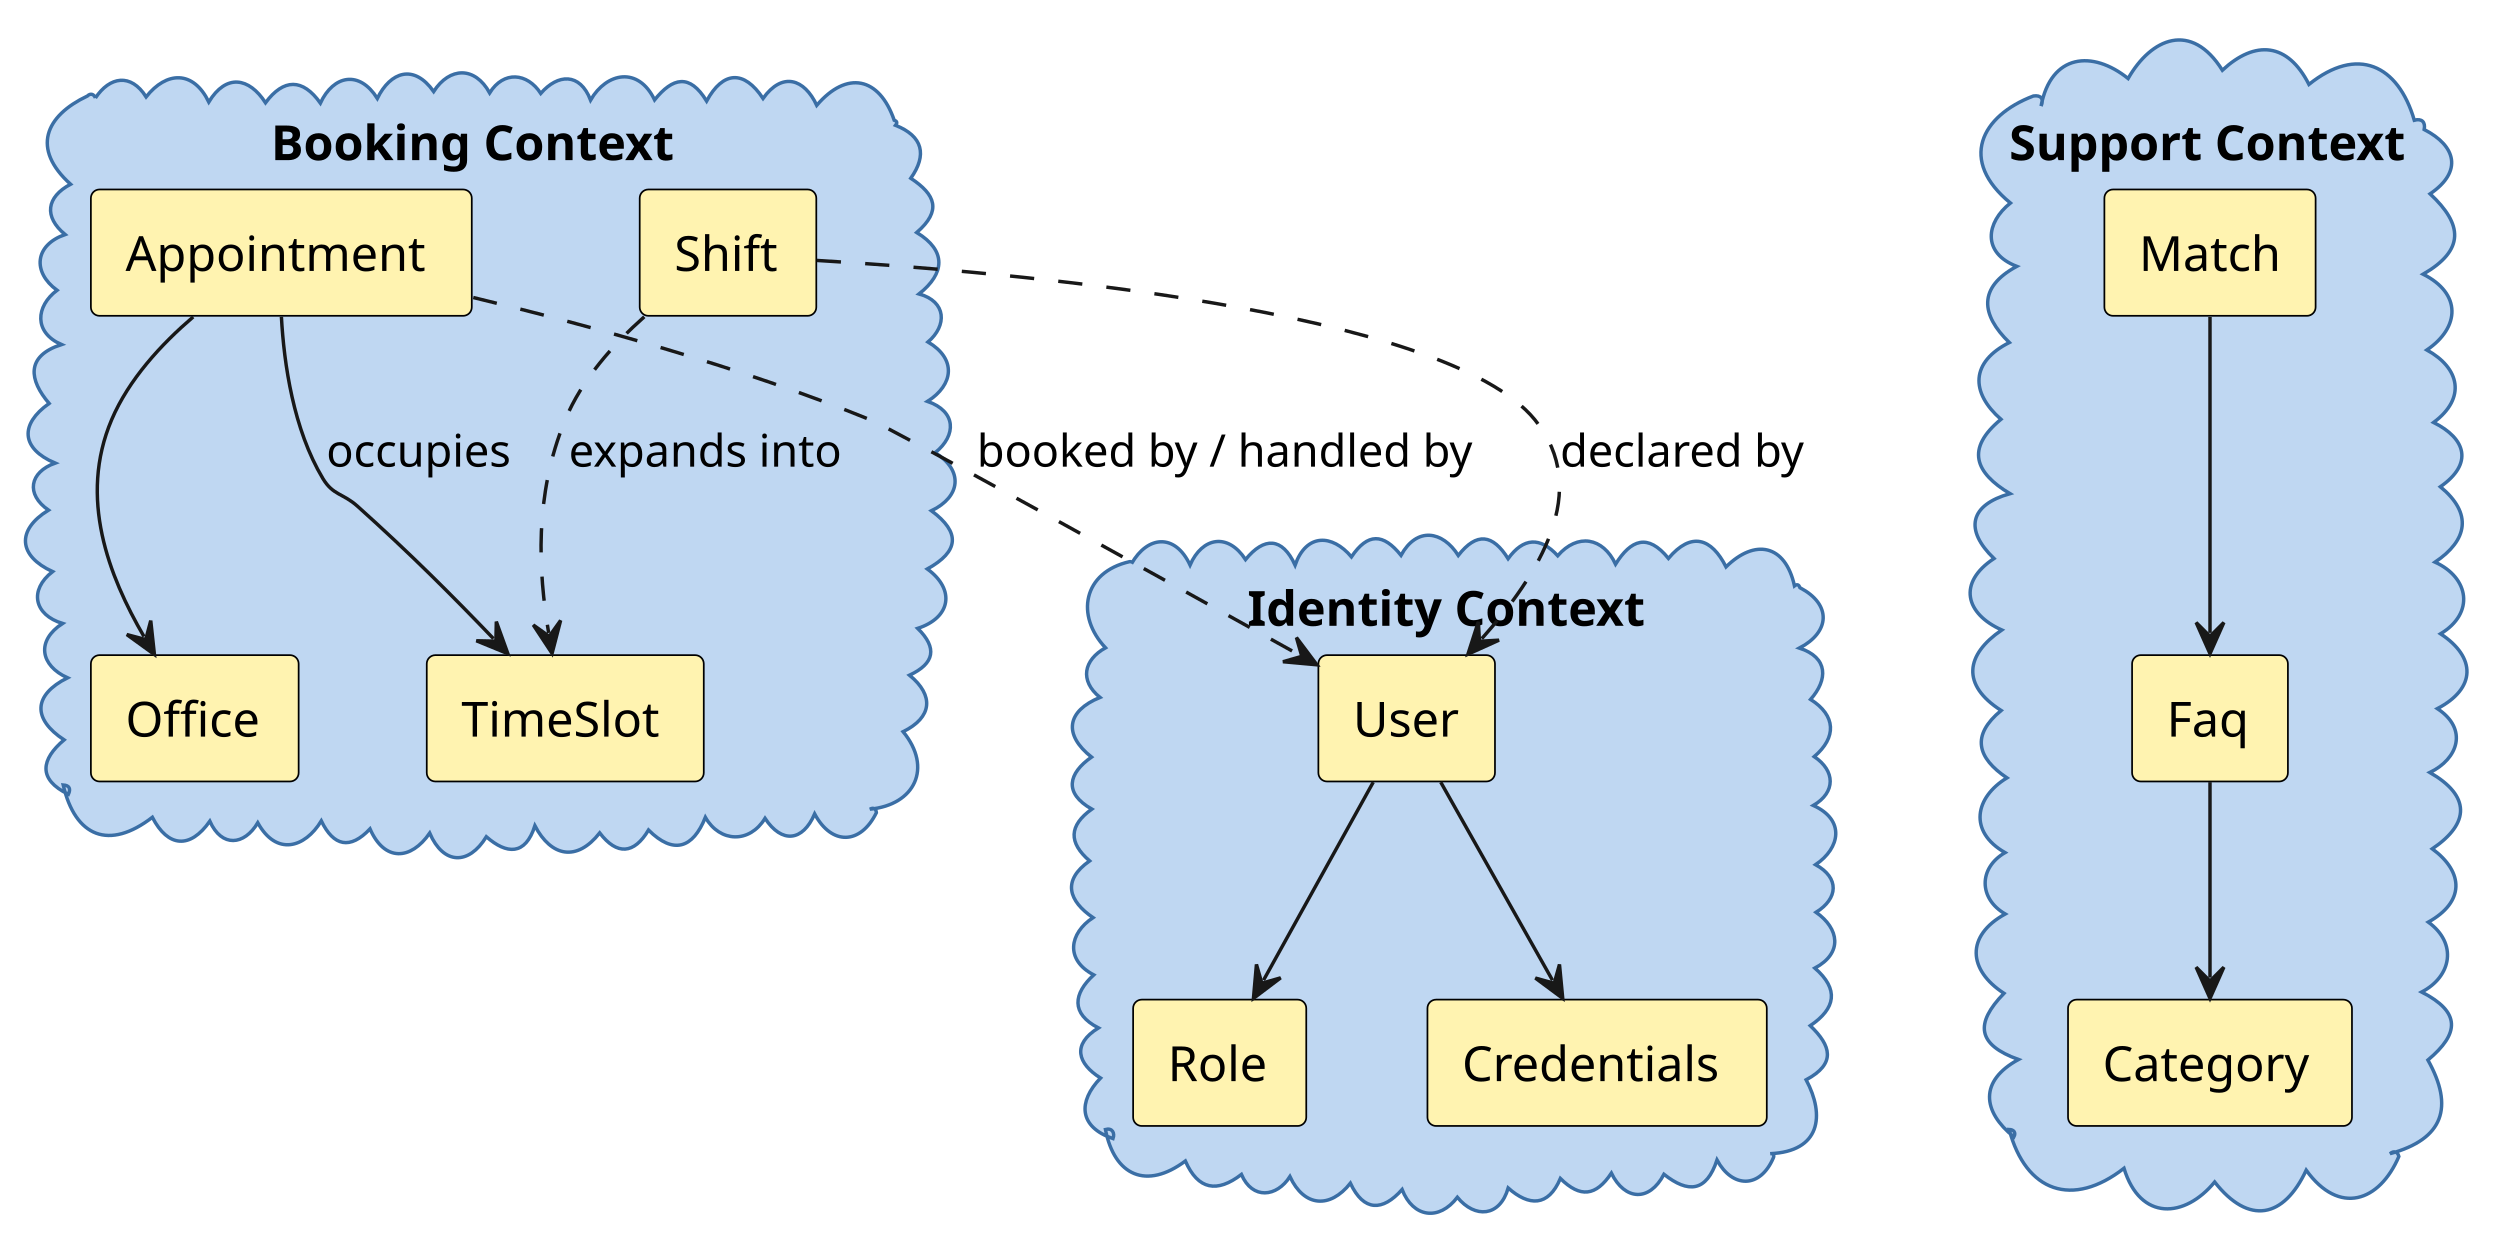
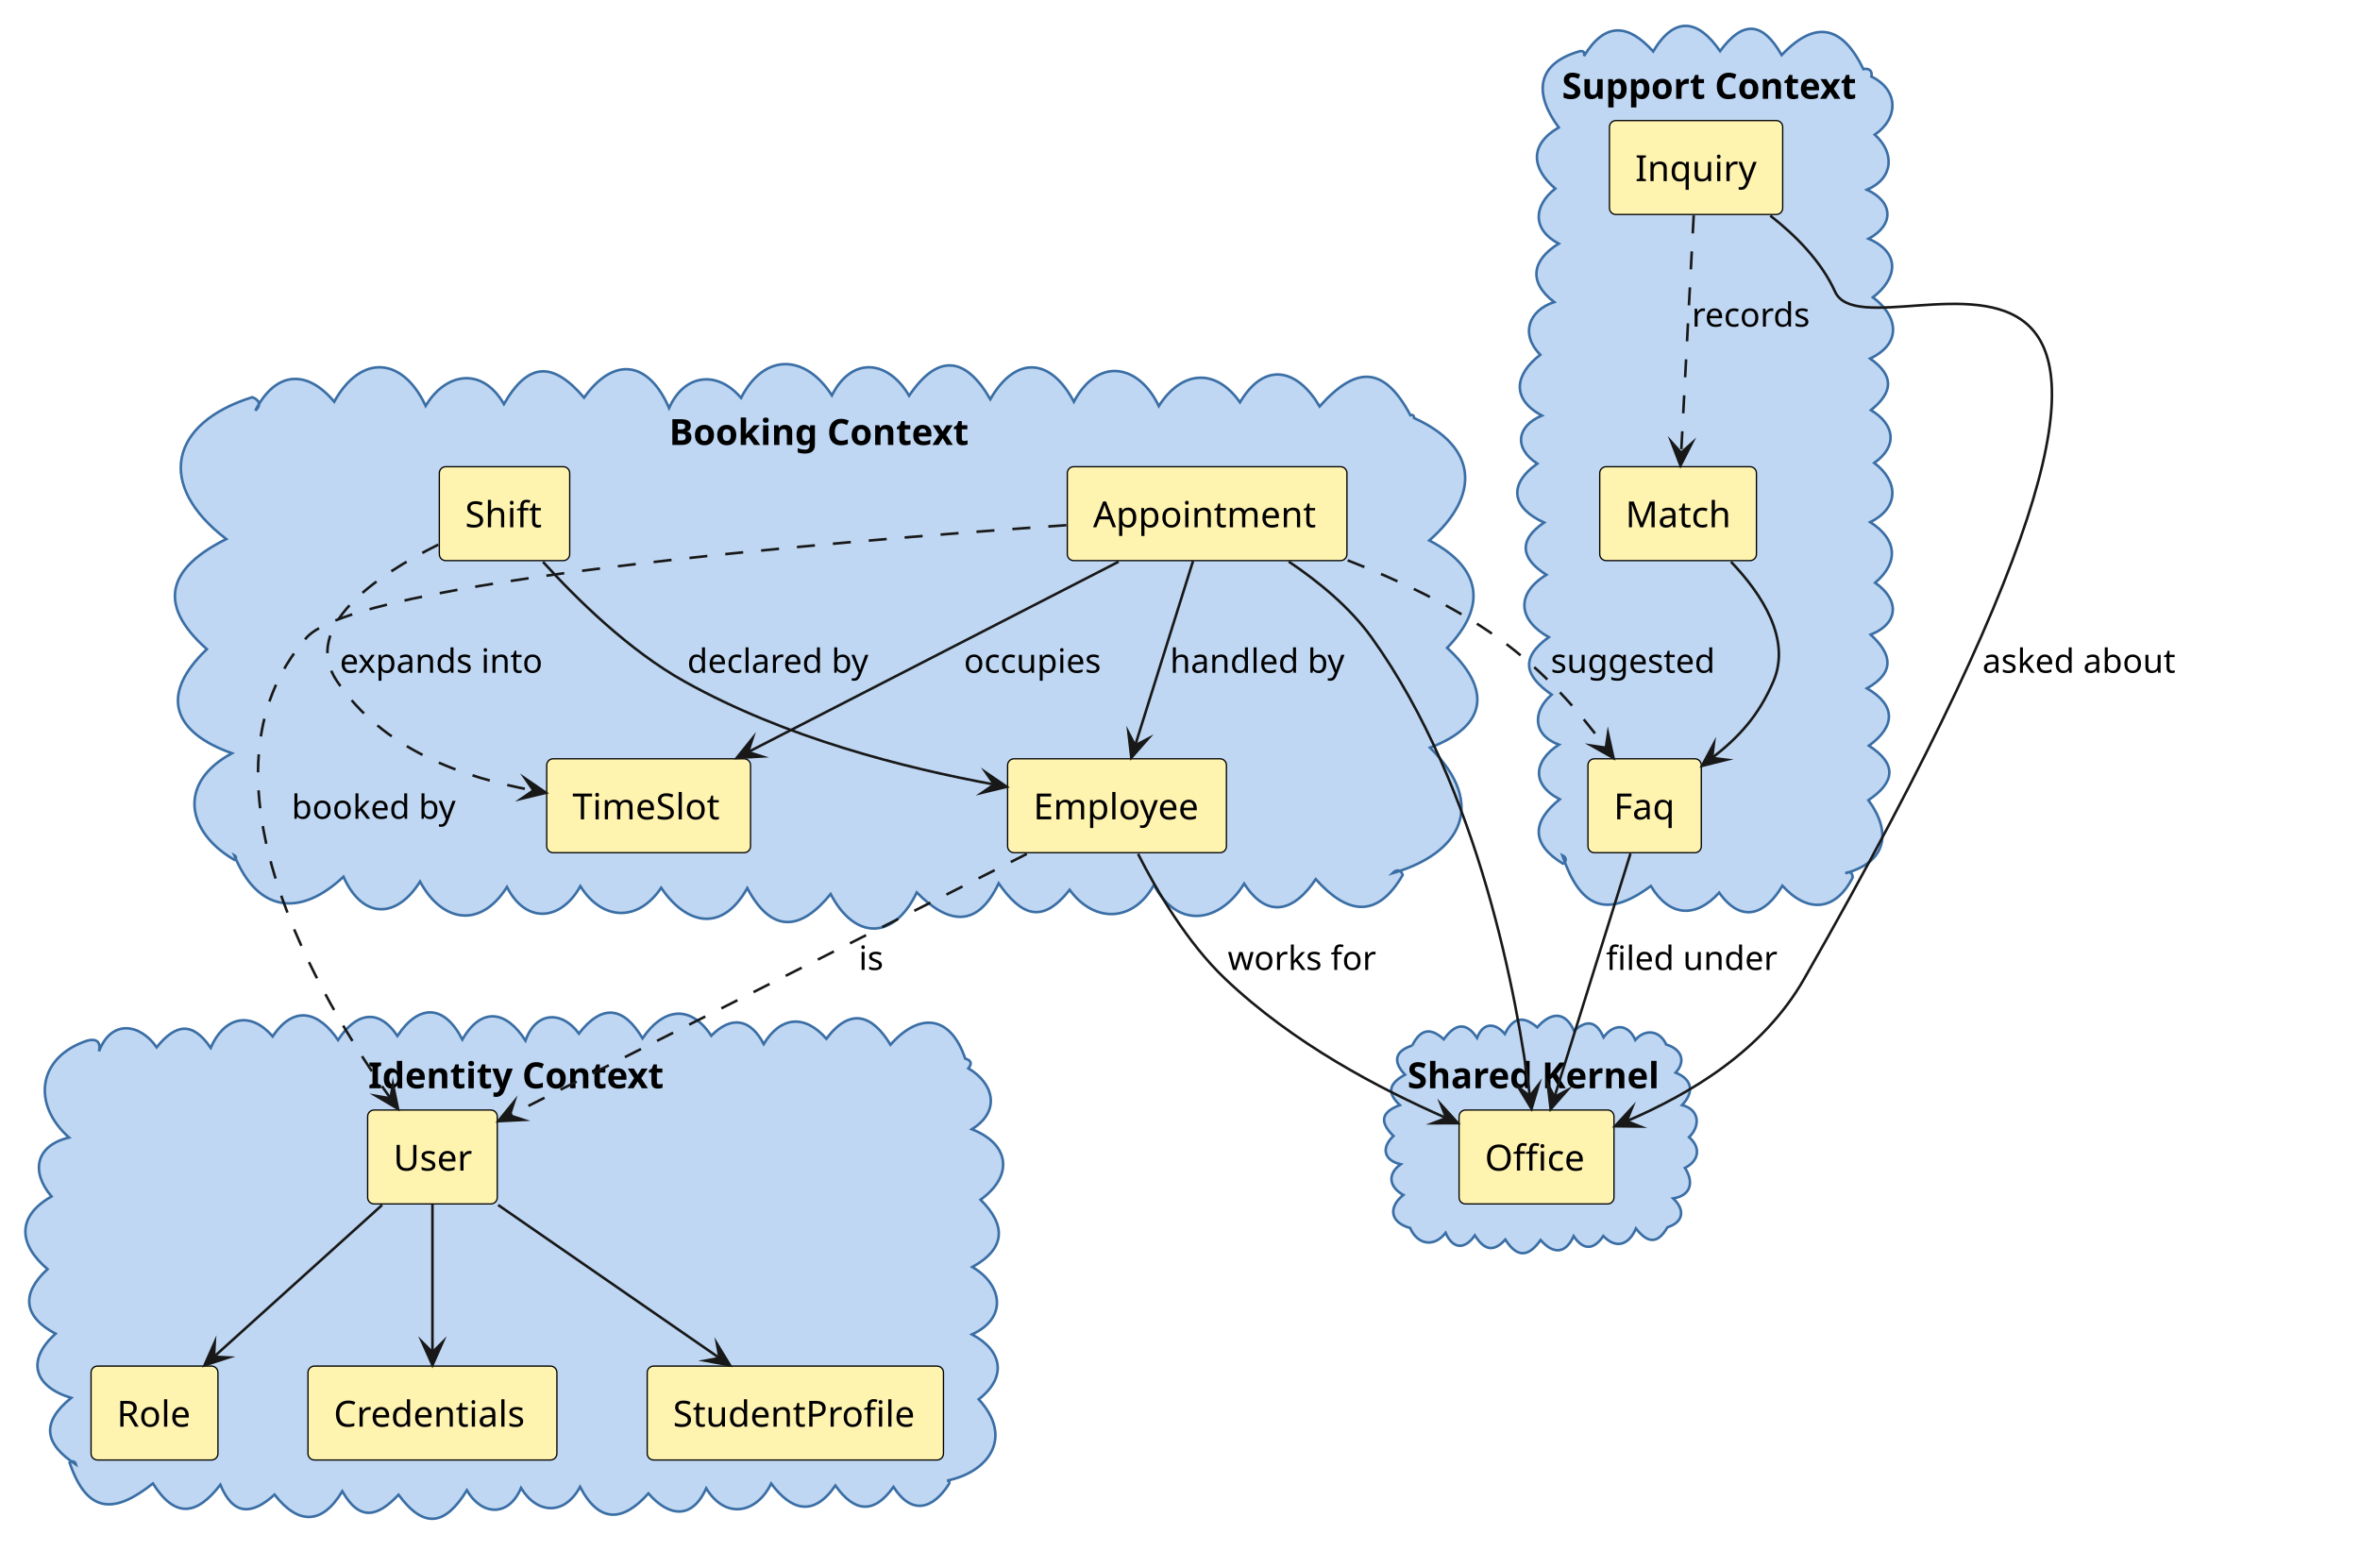
- <svg xmlns="http://www.w3.org/2000/svg" contentStyleType="text/css" height="360px" preserveAspectRatio="none" style="width:722px;height:360px;background:#FFFFFF;" version="1.1" viewBox="0 0 722 360" width="722px" zoomAndPan="magnify">
+ <svg xmlns="http://www.w3.org/2000/svg" version="1.1" data-diagram-type="DESCRIPTION" style="width:917px;height:609px;background:#FFFFFF;" width="917px" height="609px" viewBox="0 0 917 609" zoomAndPan="magnify" preserveAspectRatio="none" contentStyleType="text/css">
  <defs />
-   <g>
-     <g id="cluster_Booking Context">
-       <path d="M27.547,28.314 C31.644,22.095 37.796,21.004 42.196,27.979 C48.063,20.569 55.786,20.195 60.302,29.448 C65.306,21.25 71.892,22.283 76.681,29.673 C81.902,22.65 87.392,22.552 92.523,29.772 C96.331,21.63 103.816,20.213 108.971,28.416 C112.766,20.687 119.514,18.352 125.242,26.426 C129.879,19.292 137.142,19.082 141.411,26.826 C145.457,20.366 152.252,20.979 156.172,26.975 C161.093,21.318 167.46,20.875 170.558,28.893 C175.204,20.883 184.35,19.087 189.044,28.843 C194.276,22.371 199.159,21.14 204.069,29.177 C208.794,20.499 214.852,20.117 220.364,28.423 C225.938,20.654 232.288,22.715 235.874,30.416 C244.566,20.256 253.921,22.189 258.247,34.721 C259.134,35.021 259.174,35.51 258.644,36.192 C266.528,39.341 267.82,44.694 263.036,51.481 C270.199,56.23 272.053,60.815 264.754,67.148 C273.448,72.431 272.871,78.992 265.426,84.887 C273.409,87.102 273.553,94.027 268.01,98.762 C276.319,103.674 275.415,111.13 267.875,115.918 C276.176,118.794 276.329,125.681 270.091,130.731 C278.285,135.92 277.509,143.4 269.004,147.507 C277.507,153.839 276.954,159.238 267.816,164.323 C275.997,170.283 274.597,178.399 265.03,181.476 C270.796,187.158 269.914,191.59 262.669,195 C269.864,200.901 269.216,207.178 260.823,211.314 C269.405,221.769 264.204,232.452 251.247,233.691 C252.245,233.096 253.024,233.598 253.101,234.697 C248.545,243.993 240.207,244.267 235.273,235.061 C231.795,243.095 225.783,243.661 220.936,236.339 C216.472,243.617 207.935,243.402 203.716,236.051 C200.103,245.035 194.508,246.898 187.29,239.713 C183.103,246.741 178.183,247.076 173.195,240.546 C166.565,248.951 159.207,247.472 154.482,238.494 C151.689,247.161 146.359,246.787 140.456,241.656 C135.345,249.967 128.086,249.792 124.092,240.612 C118.649,248.474 111.06,248.956 106.859,239.385 C101.098,245.5 96.351,244.417 92.793,237.083 C87.97,244.988 79.781,247.257 74.446,237.619 C70.522,244.196 64.052,244.846 60.594,237.167 C54.908,245.261 48.536,244.795 43.998,236.036 C31.531,245.652 21.752,241.772 18.247,226.691 C20.108,226.829 20.462,227.833 19.758,229.401 C10.807,225.037 11.859,219.284 18.506,213.677 C9.339,207.625 9.553,200.75 19.493,195.75 C11.612,192.17 10.374,185.062 18.058,180.058 C9.863,177.576 8.267,170.461 15.182,165.078 C5.316,160.567 4.608,153.118 14,147.326 C7.338,142.719 8.549,136.372 15.914,133.741 C6.053,129.544 5.633,122.556 14.186,116.513 C8.414,109.775 7.329,102.868 17.734,99.505 C9.729,96.001 10.278,88.478 16.47,83.829 C9.22,78.502 10.088,70.747 18.8,67.731 C12.59,62.59 13.386,56.913 20.378,53.206 C8.973,42.923 13.067,33.498 25.247,27.721 C26.139,26.821 27.178,27.189 27.547,28.314 " fill="#BFD7F2" style="stroke:#3A6EA5;stroke-width:1.0;" />
-       <text fill="#000000" font-family="sans-serif" font-size="14" font-weight="bold" lengthAdjust="spacing" textLength="120" x="78.247" y="46.256">Booking Context</text>
+   <g font-family="sans-serif" lengthAdjust="spacing">
+     <g class="cluster" data-qualified-name="Shared Kernel" id="ent0001" data-source-line="13">
+       <path d="M548.731,406.237 C551.878,399.988 555.662,398.971 560.996,403.82 C565.023,398.222 569.379,396.478 573.928,403.277 C576.27,397.197 580.876,397.261 584.723,401.739 C587.902,395.266 591.876,394.553 597.317,399.169 C602.337,393.519 607.917,392.436 611.626,400.533 C616.732,395.978 620.313,396.882 623.073,403.039 C626.9,397.747 632.583,397.575 635.413,404.081 C639.359,399.527 644.968,400.424 647.428,405.866 C652.877,407.413 655.469,411.937 651.099,416.785 C657.715,419.473 658.303,424.446 653.591,429.377 C660.475,431.182 660.73,437.581 656.305,441.848 C661.041,445.948 660.113,451.065 654.704,453.808 C658.126,459.106 657.316,464.457 650.127,465.657 C654.658,469.894 654.395,474.785 647.923,476.856 C643.943,483.67 640.139,482.989 635.657,477.352 C633.073,483.413 628.2,485.686 622.978,480.265 C619.318,485.756 615.167,485.907 611.466,480.308 C608.164,487.478 603.408,487.247 598.615,481.831 C593.849,488.551 589.481,488.801 584.908,481.641 C579.998,487.044 576.493,485.325 573.061,480.008 C569.217,485.609 564.515,485.475 561.704,479.033 C557.192,484.866 550.755,483.634 547.924,477.152 C540.31,475.067 539.168,469.222 545.276,464.308 C539.878,461.317 538.82,456.286 544.267,452.378 C537.538,450.865 536.656,445.863 541.441,441.388 C535.952,435.984 536.576,432.137 543.924,429.391 C538.425,424.268 540.106,420.762 545.946,417.58 C541.143,412.537 541.896,408.422 548.731,406.237" style="stroke:#3A6EA5;stroke-width:1;" fill="#BFD7F2" />
+       <text x="546.864" y="422.845" fill="#000" font-size="14" textLength="100.338" font-weight="700">Shared Kernel</text>
    </g>
-     <g id="cluster_Support Context">
-       <path d="M589.458,30.642 C592.334,15.517 604.303,14.39 614.6,22.672 C621.279,10.98 632.856,6 641.818,20.279 C651.352,11.43 660.714,12.31 666.821,24.376 C680.783,13.163 692.564,18.643 697.247,34.721 C699.41,34.151 700.527,35.221 700.109,37.404 C709.345,42.148 711.292,49.526 701.813,55.986 C711.302,64.85 711.89,72.195 699.805,79.192 C710.892,84.765 710.537,94.478 700.883,101.073 C710.428,106.348 712.295,114.959 702.834,122.005 C712.228,126.708 714.337,133.887 704.782,140.578 C714.126,148.294 712.7,155.954 703.251,162.348 C713.091,166.837 714.783,177.043 704.833,183.044 C715.148,189.847 715.16,198.759 703.92,204.651 C712.911,210.598 709.87,219.163 701.748,223.094 C713.427,229.814 713.455,237.694 702.453,245.14 C711.744,252.017 711.712,260.505 701.299,266.308 C709.781,272.456 708.039,281.968 699.388,286.495 C710.729,292.327 710.364,298.436 701.182,306.142 C708.744,319.684 705.75,328.966 690.247,333.181 C691.323,332.245 692.46,332.568 692.796,333.984 C687.17,347.114 675.564,351.15 666.033,337.954 C659.563,351.823 649.472,353.955 639.593,341.358 C630.982,351.847 618.109,352.799 613.405,337.405 C598.55,348.958 585.057,344.303 580.247,326.181 C581.537,326.228 582.296,327.052 581.617,328.346 C572.442,320.949 571.575,312.176 582.934,305.989 C571.014,301.702 570.25,295.63 578.748,286.873 C568.405,280.17 567.577,270.315 579.112,263.96 C571.438,259.533 571.341,250.711 579.055,246.235 C568.394,240.125 570.371,230.258 579.605,224.654 C571.054,218.887 569.139,212.446 577.926,205.184 C566.407,197.83 567.578,189.113 578.113,181.936 C567.588,177.255 565.262,168.285 575.87,161.305 C567.285,153.014 568.772,145.87 580.475,142.565 C570.399,136.517 567.578,129.616 577.874,121.099 C568.971,113.296 569.134,104.541 580.289,98.923 C572.063,90.921 571.159,83.02 582.44,76.925 C572.329,73.031 573.534,64.242 580.607,58.627 C565.633,46.377 572.058,33.49 587.247,27.721 C589.484,27.404 590.345,28.595 589.458,30.642 " fill="#BFD7F2" style="stroke:#3A6EA5;stroke-width:1.0;" />
-       <text fill="#000000" font-family="sans-serif" font-size="14" font-weight="bold" lengthAdjust="spacing" textLength="117" x="580.247" y="46.256">Support Context</text>
+     <g class="cluster" data-qualified-name="Booking Context" id="ent0003" data-source-line="17">
+       <path d="M99.201,159.557 C106.881,144.478 119.008,143.125 129.858,156.09 C140.384,137.187 156.586,138.835 165.39,157.71 C173.166,144.7 187.385,142.363 195.799,157.009 C205.363,140.44 214.919,140.524 226.943,154.501 C238.872,137.84 252.292,140.709 259.981,158.56 C265.841,145.282 278.667,143.708 287.948,154.603 C297.079,136.711 313.177,137.841 323.235,153.633 C331.211,137.913 345.392,140.237 353.238,153.766 C364.345,137.289 375.103,138.402 384.79,155.116 C394.77,137.865 408.321,139.103 417.261,156.103 C426.698,138.415 442.55,141.553 450.266,157.778 C458.807,144.295 471.998,142.472 481.806,156.317 C491.696,139.774 504.435,143.762 512.749,157.906 C526.67,142.358 537.538,141.686 548.033,161.34 C548.937,161.046 549.465,161.509 549.445,162.421 C574.784,173.919 574.885,192.91 555.367,209.993 C575.365,220.455 578.203,235.309 562.288,251.727 C579.187,267.24 578.582,281.803 555.658,290.506 C578.132,312.755 567.472,331.719 541.033,339.31 C542.428,337.866 544.273,337.608 545.044,339.968 C534.792,357.666 522.997,354.771 511.245,341.612 C503.439,353.372 492.883,357.963 483.429,343.35 C474.336,358.098 457.92,361.745 448.37,343.839 C440.376,358.343 425.194,358.865 415.606,345.73 C404.695,359.657 396.6,355.345 388.043,343.238 C379.544,361.234 368.04,358.744 356.217,346.766 C347.429,365.22 332.231,365.484 322.759,347.391 C311.026,361.766 299.823,362.783 290.362,345.094 C280.527,362.644 266.614,359.253 256.906,344.961 C247.892,358.368 233.976,357.803 225.497,344.334 C218.206,357.586 204.595,359.467 196.982,344.661 C186.557,361.133 171.645,358.222 163.22,342.56 C153.909,357.289 140.788,357.033 133.455,340.668 C116.842,356.295 100.135,354.813 91.033,332.31 C91.818,332.767 91.948,333.598 91.136,334.145 C72.692,323.522 68.561,304.295 90.12,292.691 C67.558,284.682 61.471,270.241 80.374,252.243 C59.934,234.119 66.365,220.169 87.921,209.452 C60.439,188.497 65.92,164.361 98.033,154.34 C100.762,155.365 101.65,157.373 99.201,159.557" style="stroke:#3A6EA5;stroke-width:1;" fill="#BFD7F2" />
+       <text x="259.989" y="172.875" fill="#000" font-size="14" textLength="119.089" font-weight="700">Booking Context</text>
    </g>
-     <g id="cluster_Identity Context">
-       <path d="M326.772,162.803 C331.45,154.607 339.389,153.974 343.682,163.176 C347.235,155.116 354.594,153.771 359.714,161.595 C365.072,155.033 370.289,155.085 374.018,163.185 C377.294,153.963 384.718,154.203 390.297,160.817 C395.025,153.845 399.458,153.964 404.604,160.37 C409.185,152.058 416.601,153.262 421.152,160.404 C426.497,153.59 431.105,154.264 435.541,161.346 C439.964,155.263 444.754,154.925 449.867,160.497 C455.605,153.898 462.918,155.182 466.578,162.92 C471.013,155.873 475.84,153.873 481.844,161.26 C488.446,153.442 494.262,155.371 498.479,163.715 C506.787,155.522 515.567,157.111 518.247,169.201 C519.037,168.586 519.534,168.901 519.839,169.733 C529.023,174.552 528.564,182.507 519.681,187.162 C528.11,189.947 527.913,196.293 522.897,201.994 C530.281,206.675 530.459,212.946 523.954,218.516 C530.029,222.613 530.251,228.748 523.7,232.618 C532.959,236.813 531.469,244.896 524.354,249.718 C531.332,253.565 530.856,259.5 524.486,263.475 C531.168,268.181 532.303,275.203 524.138,279.588 C531.177,285.736 530.17,291.227 522.806,296.221 C528.86,302.034 530.342,307.165 521.613,311.849 C527.14,322.204 525.712,332.541 511.247,333.181 C512.119,333.037 512.49,333.688 512.129,334.421 C508.299,343.33 500.338,343.208 495.871,335.026 C492.789,344.266 487.602,344.703 480.548,339.136 C476.332,347.196 469.238,346.713 465.366,338.808 C460.881,345.498 456.42,346.043 450.639,340.348 C447.11,348.611 441.569,348.378 435.568,343.098 C433.149,351.514 425.971,351.947 420.888,345.78 C415.593,352.73 408.107,351.675 404.921,343.547 C399.274,349.9 393.854,349.951 389.989,341.722 C384.079,349.145 376.654,348.624 372.528,339.804 C368.738,345.741 361.718,346.577 358.518,339.185 C351.5,344.561 346.041,343.702 342.327,335.303 C331.103,343.681 321.851,339.61 319.247,326.181 C321.252,325.672 322.012,327.211 321.444,328.833 C311.487,325.442 311.277,318.136 317.834,311.338 C311.21,307.168 309.49,301.645 317.219,296.865 C309.164,292.696 309.993,286.945 315.871,281.55 C307.55,277.184 308.785,269.568 315.665,265.012 C308.672,260.223 306.579,254.329 314.676,248.629 C308.538,243.33 308.687,238.426 315.315,233.673 C307.126,229.038 308.507,223.368 315.228,218.648 C307.058,212.145 308.009,205.39 317.671,201.415 C311.683,196.543 312.972,190.587 319.271,187.087 C310.524,177.785 312.763,165.271 326.247,162.201 C326.734,162.12 326.916,162.333 326.772,162.803 " fill="#BFD7F2" style="stroke:#3A6EA5;stroke-width:1.0;" />
-       <text fill="#000000" font-family="sans-serif" font-size="14" font-weight="bold" lengthAdjust="spacing" textLength="117" x="360.247" y="180.736">Identity Context</text>
+     <g class="cluster" data-qualified-name="Support Context" id="ent0012" data-source-line="29">
+       <path d="M615.452,21.812 C623.59,8.486 632.577,9.135 642.36,19.982 C650.705,6 659.871,7.544 668.345,19.854 C677.35,7.695 684.891,8.449 692.289,21.388 C705.592,7.318 716.002,10.282 724.033,26.85 C726.109,26.424 727.641,27.415 727.163,29.748 C737.833,34.981 737.788,45.945 728.473,52.337 C736.341,59.343 735.795,69.305 725.437,73.724 C735.693,78.462 736.094,87.362 726.068,92.772 C738.818,98.327 737.12,108.36 727.727,115.529 C737.276,122.587 739.42,133.267 726.657,139.321 C736.119,145.989 735.634,152.395 726.977,159.353 C736.069,164.827 737.67,173.243 728.258,179.872 C737.657,186.941 738.137,197.236 726.686,202.882 C736.975,209.425 738.102,218.276 728.619,226.441 C737.848,232.82 738.22,242.005 726.878,246.607 C735.154,254.187 736.446,261.215 725.43,267.455 C736.896,274.17 736.446,282.279 726.2,289.744 C737.243,296.961 736.348,303.91 725.992,310.917 C735.062,323.272 733.216,334.923 717.033,339.31 C718.759,338.422 719.777,339.012 719.875,340.948 C713.084,354.337 702.166,354.729 692.558,344.161 C686.248,355 676.87,359.325 668.006,346.849 C658.723,357.054 648.593,356.102 641.443,344.276 C623.306,357.702 613.724,351.799 607.033,332.31 C608.558,333.035 608.975,334.593 607.314,335.591 C594.887,327.996 595.086,319.355 606.038,310.568 C594.669,304.713 596.088,295.519 605.718,289.348 C595.349,285.523 595.444,276.294 602.919,269.901 C592.642,262.765 590.352,255.818 601.784,247.579 C590.031,241.007 588.658,230.827 600.859,223.341 C591.123,217.211 589.599,210.048 599.975,203.043 C587.684,197.483 585.592,188.469 597.345,180.147 C588.107,174.208 589.245,165.593 599.115,161.465 C586.691,154.814 588.951,145.098 598.479,137.856 C590.631,129.854 593.913,120.66 603.891,117.367 C593.557,109.472 595.412,100.975 605.647,94.671 C595.218,89.134 595.845,79.991 604.314,73.276 C595.083,65.422 594.131,56.204 605.668,49.534 C596.304,36.941 596.284,24.802 614.033,19.85 C615.539,19.783 615.8,20.538 615.452,21.812" style="stroke:#3A6EA5;stroke-width:1;" fill="#BFD7F2" />
+       <text x="606.898" y="38.385" fill="#000" font-size="14" textLength="117.271" font-weight="700">Support Context</text>
    </g>
-     <g id="elem_Appointment">
-       <rect fill="#FFF3B0" height="36.488" rx="2.5" ry="2.5" style="stroke:#000000;stroke-width:0.5;" width="110" x="26.247" y="54.721" />
-       <text fill="#000000" font-family="sans-serif" font-size="14" lengthAdjust="spacing" textLength="90" x="36.247" y="78.256">Appointment</text>
+     <g class="cluster" data-qualified-name="Identity Context" id="ent0018" data-source-line="38">
+       <path d="M38.459,408.518 C43.293,395.856 54.49,397.764 60.867,406.934 C68.218,397.871 74.704,396.703 81.865,407.138 C86.833,395.663 96.924,392.211 105.932,402.712 C114.5,389.981 124.069,393.423 131.355,404.103 C137.717,394.291 146.578,390.825 154.41,402.528 C162.813,389.863 172.682,390.327 179.65,403.908 C187.324,390.731 196.929,392.997 204.184,404.328 C208.165,393.024 218.258,392.507 224.932,401.586 C234.073,389.863 242.326,391.161 249.665,403.442 C257.28,392.226 267.851,389.616 276.373,402.434 C284.24,394.425 291.698,395.918 296.742,405.672 C303.331,394.809 312.774,394.08 321.091,403.608 C330.378,391.272 338.963,394.303 346.007,405.939 C357.202,393.243 369.324,394.355 375.033,411.31 C377.298,412.01 377.836,413.173 376.274,415.12 C386.128,420.957 388.998,431.72 377.627,438.772 C392.48,444.583 393.839,456.932 381,466.153 C391.076,476.108 390.769,485.173 377.807,492.317 C389.24,498.915 391.87,512.01 377.689,518.493 C389.46,524.76 391.46,535.076 380.287,543.707 C393.981,558.541 384.115,572.009 368.033,575.29 C368.859,575.424 369.116,575.814 368.748,576.6 C362.63,586.215 354.395,589.048 347.164,577.748 C339.463,588.639 331.799,587.457 324.599,577.214 C316.1,589.536 307.438,586.919 299.641,576.445 C293.993,588.135 281.813,590.508 274.404,578.306 C268.683,590.946 259.549,589.014 251.946,580.283 C242.065,591.378 232.842,591.997 225.388,577.741 C219.426,588.807 208.813,588.53 202.441,578.18 C197.651,589.592 187.091,588.936 181.411,579.059 C173.122,592.51 164.916,594.428 154.856,580.793 C146.777,589.339 139.828,591.377 133.007,579.451 C125.112,592.595 115.793,592.447 106.676,580.746 C97.984,588.639 90.657,589.107 85.62,576.915 C76.458,588.779 68.097,590.118 59.418,576.419 C44.561,588.236 33.873,588.411 27.033,568.29 C28.026,567.402 29.236,567.797 29.542,569.083 C17.344,561.122 15.659,552.866 27.661,543.151 C13.527,538.932 9.785,528.766 21.59,518.229 C9.041,511.578 8.058,502.639 18.471,493.135 C7.484,483.807 6,472.855 20.016,464.895 C11.937,455.395 13.657,445.169 26.828,441.989 C12.303,429.133 14.496,410.652 34.033,404.31 C37.514,403.442 39.293,404.848 38.459,408.518" style="stroke:#3A6EA5;stroke-width:1;" fill="#BFD7F2" />
+       <text x="143.071" y="422.845" fill="#000" font-size="14" textLength="115.924" font-weight="700">Identity Context</text>
    </g>
-     <g id="elem_Shift">
-       <rect fill="#FFF3B0" height="36.488" rx="2.5" ry="2.5" style="stroke:#000000;stroke-width:0.5;" width="51" x="184.747" y="54.721" />
-       <text fill="#000000" font-family="sans-serif" font-size="14" lengthAdjust="spacing" textLength="31" x="194.747" y="78.256">Shift</text>
+     <g class="entity" data-qualified-name="Shared Kernel.Office" id="ent0002" data-source-line="14">
+       <rect x="566.943" y="431.31" width="60.188" height="36.488" fill="#FFF3B0" style="stroke:#000;stroke-width:0.5;" rx="2.5" ry="2.5" />
+       <text x="576.943" y="454.845" fill="#000" font-size="14" textLength="40.188">Office</text>
    </g>
-     <g id="elem_Office">
-       <rect fill="#FFF3B0" height="36.488" rx="2.5" ry="2.5" style="stroke:#000000;stroke-width:0.5;" width="60" x="26.247" y="189.201" />
-       <text fill="#000000" font-family="sans-serif" font-size="14" lengthAdjust="spacing" textLength="40" x="36.247" y="212.736">Office</text>
+     <g class="entity" data-qualified-name="Booking Context.Appointment" id="ent0004" data-source-line="18">
+       <rect x="414.713" y="181.34" width="108.648" height="36.488" fill="#FFF3B0" style="stroke:#000;stroke-width:0.5;" rx="2.5" ry="2.5" />
+       <text x="424.713" y="204.875" fill="#000" font-size="14" textLength="88.648">Appointment</text>
    </g>
-     <g id="elem_TimeSlot">
-       <rect fill="#FFF3B0" height="36.488" rx="2.5" ry="2.5" style="stroke:#000000;stroke-width:0.5;" width="80" x="123.247" y="189.201" />
-       <text fill="#000000" font-family="sans-serif" font-size="14" lengthAdjust="spacing" textLength="60" x="133.247" y="212.736">TimeSlot</text>
+     <g class="entity" data-qualified-name="Booking Context.Shift" id="ent0005" data-source-line="19">
+       <rect x="170.703" y="181.34" width="50.659" height="36.488" fill="#FFF3B0" style="stroke:#000;stroke-width:0.5;" rx="2.5" ry="2.5" />
+       <text x="180.703" y="204.875" fill="#000" font-size="14" textLength="30.659">Shift</text>
    </g>
-     <g id="elem_Faq">
-       <rect fill="#FFF3B0" height="36.488" rx="2.5" ry="2.5" style="stroke:#000000;stroke-width:0.5;" width="45" x="615.747" y="189.201" />
-       <text fill="#000000" font-family="sans-serif" font-size="14" lengthAdjust="spacing" textLength="25" x="625.747" y="212.736">Faq</text>
+     <g class="entity" data-qualified-name="Booking Context.Employee" id="ent0006" data-source-line="20">
+       <rect x="391.513" y="294.83" width="85.03" height="36.488" fill="#FFF3B0" style="stroke:#000;stroke-width:0.5;" rx="2.5" ry="2.5" />
+       <text x="401.513" y="318.365" fill="#000" font-size="14" textLength="65.03">Employee</text>
    </g>
-     <g id="elem_Category">
-       <rect fill="#FFF3B0" height="36.488" rx="2.5" ry="2.5" style="stroke:#000000;stroke-width:0.5;" width="82" x="597.247" y="288.691" />
-       <text fill="#000000" font-family="sans-serif" font-size="14" lengthAdjust="spacing" textLength="62" x="607.247" y="312.226">Category</text>
+     <g class="entity" data-qualified-name="Booking Context.TimeSlot" id="ent0007" data-source-line="21">
+       <rect x="212.433" y="294.83" width="79.192" height="36.488" fill="#FFF3B0" style="stroke:#000;stroke-width:0.5;" rx="2.5" ry="2.5" />
+       <text x="222.433" y="318.365" fill="#000" font-size="14" textLength="59.192">TimeSlot</text>
    </g>
-     <g id="elem_Match">
-       <rect fill="#FFF3B0" height="36.488" rx="2.5" ry="2.5" style="stroke:#000000;stroke-width:0.5;" width="61" x="607.747" y="54.721" />
-       <text fill="#000000" font-family="sans-serif" font-size="14" lengthAdjust="spacing" textLength="41" x="617.747" y="78.256">Match</text>
+     <g class="entity" data-qualified-name="Support Context.Faq" id="ent0013" data-source-line="30">
+       <rect x="617.013" y="294.83" width="44.049" height="36.488" fill="#FFF3B0" style="stroke:#000;stroke-width:0.5;" rx="2.5" ry="2.5" />
+       <text x="627.013" y="318.365" fill="#000" font-size="14" textLength="24.049">Faq</text>
    </g>
-     <g id="elem_User">
-       <rect fill="#FFF3B0" height="36.488" rx="2.5" ry="2.5" style="stroke:#000000;stroke-width:0.5;" width="51" x="380.747" y="189.201" />
-       <text fill="#000000" font-family="sans-serif" font-size="14" lengthAdjust="spacing" textLength="31" x="390.747" y="212.736">User</text>
+     <g class="entity" data-qualified-name="Support Context.Inquiry" id="ent0014" data-source-line="31">
+       <rect x="625.373" y="46.85" width="67.312" height="36.488" fill="#FFF3B0" style="stroke:#000;stroke-width:0.5;" rx="2.5" ry="2.5" />
+       <text x="635.373" y="70.385" fill="#000" font-size="14" textLength="47.312">Inquiry</text>
    </g>
-     <g id="elem_Role">
-       <rect fill="#FFF3B0" height="36.488" rx="2.5" ry="2.5" style="stroke:#000000;stroke-width:0.5;" width="50" x="327.247" y="288.691" />
-       <text fill="#000000" font-family="sans-serif" font-size="14" lengthAdjust="spacing" textLength="30" x="337.247" y="312.226">Role</text>
+     <g class="entity" data-qualified-name="Support Context.Match" id="ent0015" data-source-line="32">
+       <rect x="621.593" y="181.34" width="60.886" height="36.488" fill="#FFF3B0" style="stroke:#000;stroke-width:0.5;" rx="2.5" ry="2.5" />
+       <text x="631.593" y="204.875" fill="#000" font-size="14" textLength="40.886">Match</text>
    </g>
-     <g id="elem_Credentials">
-       <rect fill="#FFF3B0" height="36.488" rx="2.5" ry="2.5" style="stroke:#000000;stroke-width:0.5;" width="98" x="412.247" y="288.691" />
-       <text fill="#000000" font-family="sans-serif" font-size="14" lengthAdjust="spacing" textLength="78" x="422.247" y="312.226">Credentials</text>
+     <g class="entity" data-qualified-name="Identity Context.User" id="ent0019" data-source-line="39">
+       <rect x="142.853" y="431.31" width="50.365" height="36.488" fill="#FFF3B0" style="stroke:#000;stroke-width:0.5;" rx="2.5" ry="2.5" />
+       <text x="152.853" y="454.845" fill="#000" font-size="14" textLength="30.365">User</text>
    </g>
-     <g id="link_Shift_TimeSlot">
-       <path d="M186.067,91.491 C177.127,99.441 168.017,109.651 163.247,121.201 C154.217,143.091 155.493,165.002 158.452,182.792 " fill="none" id="Shift-to-TimeSlot" style="stroke:#181818;stroke-width:1.0;stroke-dasharray:7.0,7.0;" />
-       <polygon fill="#181818" points="159.437,188.711,161.906,179.176,158.617,183.779,154.014,180.489,159.437,188.711" style="stroke:#181818;stroke-width:1.0;" />
-       <text fill="#000000" font-family="sans-serif" font-size="13" lengthAdjust="spacing" textLength="82" x="164.247" y="134.769">expands into</text>
+     <g class="entity" data-qualified-name="Identity Context.Role" id="ent0020" data-source-line="40">
+       <rect x="35.383" y="530.8" width="49.299" height="36.488" fill="#FFF3B0" style="stroke:#000;stroke-width:0.5;" rx="2.5" ry="2.5" />
+       <text x="45.383" y="554.335" fill="#000" font-size="14" textLength="29.299">Role</text>
    </g>
-     <g id="link_Appointment_TimeSlot">
-       <path d="M81.267,91.481 C82.017,105.101 84.727,124.001 93.247,138.201 C96.177,143.081 99.007,142.401 103.247,146.201 C118.517,159.901 130.745,172.159 142.525,184.449 " fill="none" id="Appointment-to-TimeSlot" style="stroke:#181818;stroke-width:1.0;" />
-       <polygon fill="#181818" points="146.677,188.781,143.337,179.516,143.217,185.171,137.562,185.051,146.677,188.781" style="stroke:#181818;stroke-width:1.0;" />
-       <text fill="#000000" font-family="sans-serif" font-size="13" lengthAdjust="spacing" textLength="56" x="94.247" y="134.769">occupies</text>
+     <g class="entity" data-qualified-name="Identity Context.Credentials" id="ent0021" data-source-line="41">
+       <rect x="119.673" y="530.8" width="96.713" height="36.488" fill="#FFF3B0" style="stroke:#000;stroke-width:0.5;" rx="2.5" ry="2.5" />
+       <text x="129.673" y="554.335" fill="#000" font-size="14" textLength="76.713">Credentials</text>
    </g>
-     <g id="link_Appointment_Office">
-       <path d="M55.797,91.521 C46.567,99.401 37.197,109.571 32.247,121.201 C22.627,143.841 31.395,166.292 41.584,183.842 " fill="none" id="Appointment-to-Office" style="stroke:#181818;stroke-width:1.0;" />
-       <polygon fill="#181818" points="44.597,189.031,43.537,179.239,42.087,184.707,36.619,183.256,44.597,189.031" style="stroke:#181818;stroke-width:1.0;" />
+     <g class="entity" data-qualified-name="Identity Context.StudentProfile" id="ent0022" data-source-line="42">
+       <rect x="251.483" y="530.8" width="115.108" height="36.488" fill="#FFF3B0" style="stroke:#000;stroke-width:0.5;" rx="2.5" ry="2.5" />
+       <text x="261.483" y="554.335" fill="#000" font-size="14" textLength="95.108">StudentProfile</text>
    </g>
-     <g id="link_Faq_Category">
-       <path d="M638.247,225.881 C638.247,243.511 638.247,264.631 638.247,282.331 " fill="none" id="Faq-to-Category" style="stroke:#181818;stroke-width:1.0;" />
-       <polygon fill="#181818" points="638.247,288.331,642.247,279.331,638.247,283.331,634.247,279.331,638.247,288.331" style="stroke:#181818;stroke-width:1.0;" />
+     <g class="link" data-entity-1="ent0005" data-entity-2="ent0007" id="lnk8" data-source-line="23" data-link-type="dependency">
+       <path d="M170.313,211.62 C146.413,223.51 116.533,243.6 131.033,264.83 C149.093,291.27 179.436,302.003 207.246,307.133" style="stroke:#181818;stroke-width:1;stroke-dasharray:7,7;" fill="none" id="Shift-to-TimeSlot" />
+       <polygon points="212.163,308.04,204.038,302.474,207.246,307.133,202.587,310.341,212.163,308.04" fill="#181818" style="stroke:#181818;stroke-width:1;stroke-linejoin:miter;stroke-miterlimit:10;" />
+       <text x="132.033" y="261.398" fill="#000" font-size="13" textLength="82.24">expands into</text>
    </g>
-     <g id="link_Match_Faq">
-       <path d="M638.247,91.551 C638.247,116.891 638.247,157.401 638.247,182.781 " fill="none" id="Match-to-Faq" style="stroke:#181818;stroke-width:1.0;" />
-       <polygon fill="#181818" points="638.247,188.781,642.247,179.781,638.247,183.781,634.247,179.781,638.247,188.781" style="stroke:#181818;stroke-width:1.0;" />
+     <g class="link" data-entity-1="ent0004" data-entity-2="ent0007" id="lnk9" data-source-line="24" data-link-type="dependency">
+       <path d="M434.653,218.25 C394.013,239.12 331.271,271.365 290.701,292.205" style="stroke:#181818;stroke-width:1;" fill="none" id="Appointment-to-TimeSlot" />
+       <polygon points="286.253,294.49,296.086,293.936,290.701,292.205,292.431,286.82,286.253,294.49" fill="#181818" style="stroke:#181818;stroke-width:1;stroke-linejoin:miter;stroke-miterlimit:10;" />
+       <text x="374.523" y="261.398" fill="#000" font-size="13" textLength="55.18">occupies</text>
    </g>
-     <g id="link_User_Role">
-       <path d="M396.597,225.881 C386.827,243.511 374.716,265.383 364.906,283.083 " fill="none" id="User-to-Role" style="stroke:#181818;stroke-width:1.0;" />
-       <polygon fill="#181818" points="361.997,288.331,369.859,282.398,364.421,283.957,362.861,278.52,361.997,288.331" style="stroke:#181818;stroke-width:1.0;" />
+     <g class="link" data-entity-1="ent0004" data-entity-2="ent0006" id="lnk10" data-source-line="25" data-link-type="dependency">
+       <path d="M463.563,218 C457.023,238.82 447.651,268.7 441.081,289.63" style="stroke:#181818;stroke-width:1;" fill="none" id="Appointment-to-Employee" />
+       <polygon points="439.583,294.4,446.095,287.011,441.081,289.63,438.462,284.615,439.583,294.4" fill="#181818" style="stroke:#181818;stroke-width:1;stroke-linejoin:miter;stroke-miterlimit:10;" />
+       <text x="454.633" y="261.398" fill="#000" font-size="13" textLength="69.767">handled by</text>
    </g>
-     <g id="link_User_Credentials">
-       <path d="M416.077,225.881 C426.027,243.511 438.378,265.406 448.368,283.106 " fill="none" id="User-to-Credentials" style="stroke:#181818;stroke-width:1.0;" />
-       <polygon fill="#181818" points="451.317,288.331,450.377,278.527,448.86,283.976,443.41,282.459,451.317,288.331" style="stroke:#181818;stroke-width:1.0;" />
+     <g class="link" data-entity-1="ent0005" data-entity-2="ent0006" id="lnk11" data-source-line="26" data-link-type="dependency">
+       <path d="M210.983,218.31 C224.103,232.8 244.423,252.78 266.033,264.83 C305.473,286.8 350.996,298.291 386.266,304.811" style="stroke:#181818;stroke-width:1;" fill="none" id="Shift-to-Employee" />
+       <polygon points="391.183,305.72,383.06,300.151,386.266,304.811,381.606,308.017,391.183,305.72" fill="#181818" style="stroke:#181818;stroke-width:1;stroke-linejoin:miter;stroke-miterlimit:10;" />
+       <text x="267.033" y="261.398" fill="#000" font-size="13" textLength="72.852">declared by</text>
    </g>
-     <g id="link_Appointment_User">
-       <path d="M136.677,85.921 C170.437,94.041 214.087,106.061 251.247,121.201 C257.917,123.921 332.726,165.471 375.086,189.071 " fill="none" id="Appointment-to-User" style="stroke:#181818;stroke-width:1.0;stroke-dasharray:7.0,7.0;" />
-       <polygon fill="#181818" points="380.327,191.991,374.412,184.116,375.959,189.557,370.518,191.105,380.327,191.991" style="stroke:#181818;stroke-width:1.0;" />
-       <text fill="#000000" font-family="sans-serif" font-size="13" lengthAdjust="spacing" textLength="150" x="282.117" y="134.769">booked by / handled by</text>
+     <g class="link" data-entity-1="ent0015" data-entity-2="ent0013" id="lnk16" data-source-line="34" data-link-type="dependency">
+       <path d="M672.593,218.28 C684.593,230.87 696.113,248.39 689.033,264.83 C683.313,278.1 675.777,286.306 665.257,294.506" style="stroke:#181818;stroke-width:1;" fill="none" id="Match-to-Faq" />
+       <polygon points="661.313,297.58,670.871,295.202,665.257,294.506,665.952,288.892,661.313,297.58" fill="#181818" style="stroke:#181818;stroke-width:1;stroke-linejoin:miter;stroke-miterlimit:10;" />
    </g>
-     <g id="link_Shift_User">
-       <path d="M235.887,75.211 C290.877,78.501 417.257,89.411 443.247,121.201 C459.897,141.561 444.332,166.074 427.932,184.454 " fill="none" id="Shift-to-User" style="stroke:#181818;stroke-width:1.0;stroke-dasharray:7.0,7.0;" />
-       <polygon fill="#181818" points="423.937,188.931,432.914,184.878,427.266,185.2,426.945,179.552,423.937,188.931" style="stroke:#181818;stroke-width:1.0;" />
-       <text fill="#000000" font-family="sans-serif" font-size="13" lengthAdjust="spacing" textLength="72" x="450.567" y="134.769">declared by</text>
+     <g class="link" data-entity-1="ent0014" data-entity-2="ent0015" id="lnk17" data-source-line="35" data-link-type="dependency">
+       <path d="M658.103,83.69 C656.763,109.03 654.567,150.537 653.227,175.917" style="stroke:#181818;stroke-width:1;stroke-dasharray:7,7;" fill="none" id="Inquiry-to-Match" />
+       <polygon points="652.963,180.91,657.432,172.134,653.227,175.917,649.443,171.712,652.963,180.91" fill="#181818" style="stroke:#181818;stroke-width:1;stroke-linejoin:miter;stroke-miterlimit:10;" />
+       <text x="657.363" y="126.908" fill="#000" font-size="13" textLength="47.334">records</text>
+     </g>
+     <g class="link" data-entity-1="ent0019" data-entity-2="ent0020" id="lnk23" data-source-line="44" data-link-type="dependency">
+       <path d="M148.473,468.21 C128.903,485.88 102.675,509.55 83.155,527.17" style="stroke:#181818;stroke-width:1;" fill="none" id="User-to-Role" />
+       <polygon points="79.443,530.52,88.804,527.459,83.155,527.17,83.444,521.52,79.443,530.52" fill="#181818" style="stroke:#181818;stroke-width:1;stroke-linejoin:miter;stroke-miterlimit:10;" />
+     </g>
+     <g class="link" data-entity-1="ent0019" data-entity-2="ent0021" id="lnk24" data-source-line="45" data-link-type="dependency">
+       <path d="M168.033,467.99 C168.033,485.62 168.033,507.74 168.033,525.44" style="stroke:#181818;stroke-width:1;" fill="none" id="User-to-Credentials" />
+       <polygon points="168.033,530.44,172.033,521.44,168.033,525.44,164.033,521.44,168.033,530.44" fill="#181818" style="stroke:#181818;stroke-width:1;stroke-linejoin:miter;stroke-miterlimit:10;" />
+     </g>
+     <g class="link" data-entity-1="ent0019" data-entity-2="ent0022" id="lnk25" data-source-line="46" data-link-type="dependency">
+       <path d="M193.563,468.21 C219.123,485.88 254.09,510.057 279.58,527.677" style="stroke:#181818;stroke-width:1;" fill="none" id="User-to-StudentProfile" />
+       <polygon points="283.693,530.52,278.564,522.112,279.58,527.677,274.015,528.693,283.693,530.52" fill="#181818" style="stroke:#181818;stroke-width:1;stroke-linejoin:miter;stroke-miterlimit:10;" />
+     </g>
+     <g class="link" data-entity-1="ent0004" data-entity-2="ent0002" id="lnk26" data-source-line="49" data-link-type="dependency">
+       <path d="M500.753,218.2 C512.303,225.97 524.583,236.04 533.033,247.83 C575.003,306.4 589.641,388.732 594.451,425.862" style="stroke:#181818;stroke-width:1;" fill="none" id="Appointment-to-Office" />
+       <polygon points="595.093,430.82,597.904,421.381,594.451,425.862,589.97,422.409,595.093,430.82" fill="#181818" style="stroke:#181818;stroke-width:1;stroke-linejoin:miter;stroke-miterlimit:10;" />
+     </g>
+     <g class="link" data-entity-1="ent0006" data-entity-2="ent0002" id="lnk27" data-source-line="50" data-link-type="dependency">
+       <path d="M442.203,331.79 C449.503,346.19 461.323,366.34 476.033,380.31 C502.613,405.56 535.706,422.867 561.936,434.407" style="stroke:#181818;stroke-width:1;" fill="none" id="Employee-to-Office" />
+       <polygon points="566.513,436.42,559.886,429.134,561.936,434.407,556.664,436.457,566.513,436.42" fill="#181818" style="stroke:#181818;stroke-width:1;stroke-linejoin:miter;stroke-miterlimit:10;" />
+       <text x="477.033" y="376.878" fill="#000" font-size="13" textLength="59.744">works for</text>
+     </g>
+     <g class="link" data-entity-1="ent0013" data-entity-2="ent0002" id="lnk28" data-source-line="51" data-link-type="dependency">
+       <path d="M633.543,331.65 C625.493,357.43 612.063,400.417 604.013,426.197" style="stroke:#181818;stroke-width:1;" fill="none" id="Faq-to-Office" />
+       <polygon points="602.523,430.97,609.024,423.571,604.013,426.197,601.388,421.187,602.523,430.97" fill="#181818" style="stroke:#181818;stroke-width:1;stroke-linejoin:miter;stroke-miterlimit:10;" />
+       <text x="624.033" y="376.878" fill="#000" font-size="13" textLength="68.713">filed under</text>
+     </g>
+     <g class="link" data-entity-1="ent0014" data-entity-2="ent0002" id="lnk29" data-source-line="52" data-link-type="dependency">
+       <path d="M687.873,83.8 C697.763,91.53 707.683,101.54 713.033,113.34 C727.283,144.74 902.623,27.43 701.033,380.31 C684.963,408.44 656.615,425.061 632.085,435.631" style="stroke:#181818;stroke-width:1;" fill="none" id="Inquiry-to-Office" />
+       <polygon points="627.493,437.61,637.341,437.722,632.085,435.631,634.176,430.375,627.493,437.61" fill="#181818" style="stroke:#181818;stroke-width:1;stroke-linejoin:miter;stroke-miterlimit:10;" />
+       <text x="770.273" y="261.398" fill="#000" font-size="13" textLength="77.219">asked about</text>
+     </g>
+     <g class="link" data-entity-1="ent0004" data-entity-2="ent0013" id="lnk30" data-source-line="53" data-link-type="dependency">
+       <path d="M523.643,217.72 C543.073,225.25 564.473,235.28 582.033,247.83 C600.103,260.74 613.475,276.374 623.975,290.534" style="stroke:#181818;stroke-width:1;stroke-dasharray:7,7;" fill="none" id="Appointment-to-Faq" />
+       <polygon points="626.953,294.55,624.805,284.938,623.975,290.534,618.379,289.703,626.953,294.55" fill="#181818" style="stroke:#181818;stroke-width:1;stroke-linejoin:miter;stroke-miterlimit:10;" />
+       <text x="602.563" y="261.398" fill="#000" font-size="13" textLength="65.063">suggested</text>
+     </g>
+     <g class="link" data-entity-1="ent0004" data-entity-2="ent0019" id="lnk31" data-source-line="54" data-link-type="dependency">
+       <path d="M414.323,204.06 C320.743,210.58 138.153,225.95 119.033,247.83 C72.173,301.44 124.546,388.525 151.736,426.765" style="stroke:#181818;stroke-width:1;stroke-dasharray:7,7;" fill="none" id="Appointment-to-User" />
+       <polygon points="154.633,430.84,152.678,421.187,151.736,426.765,146.158,425.823,154.633,430.84" fill="#181818" style="stroke:#181818;stroke-width:1;stroke-linejoin:miter;stroke-miterlimit:10;" />
+       <text x="113.303" y="318.138" fill="#000" font-size="13" textLength="66.263">booked by</text>
+     </g>
+     <g class="link" data-entity-1="ent0006" data-entity-2="ent0019" id="lnk32" data-source-line="55" data-link-type="dependency">
+       <path d="M398.983,331.79 C344.673,359.25 245.915,409.184 198.045,433.384" style="stroke:#181818;stroke-width:1;stroke-dasharray:7,7;" fill="none" id="Employee-to-User" />
+       <polygon points="193.583,435.64,203.42,435.149,198.045,433.384,199.81,428.01,193.583,435.64" fill="#181818" style="stroke:#181818;stroke-width:1;stroke-linejoin:miter;stroke-miterlimit:10;" />
+       <text x="333.683" y="376.878" fill="#000" font-size="13" textLength="10.385">is</text>
    </g>
  </g>
</svg>
